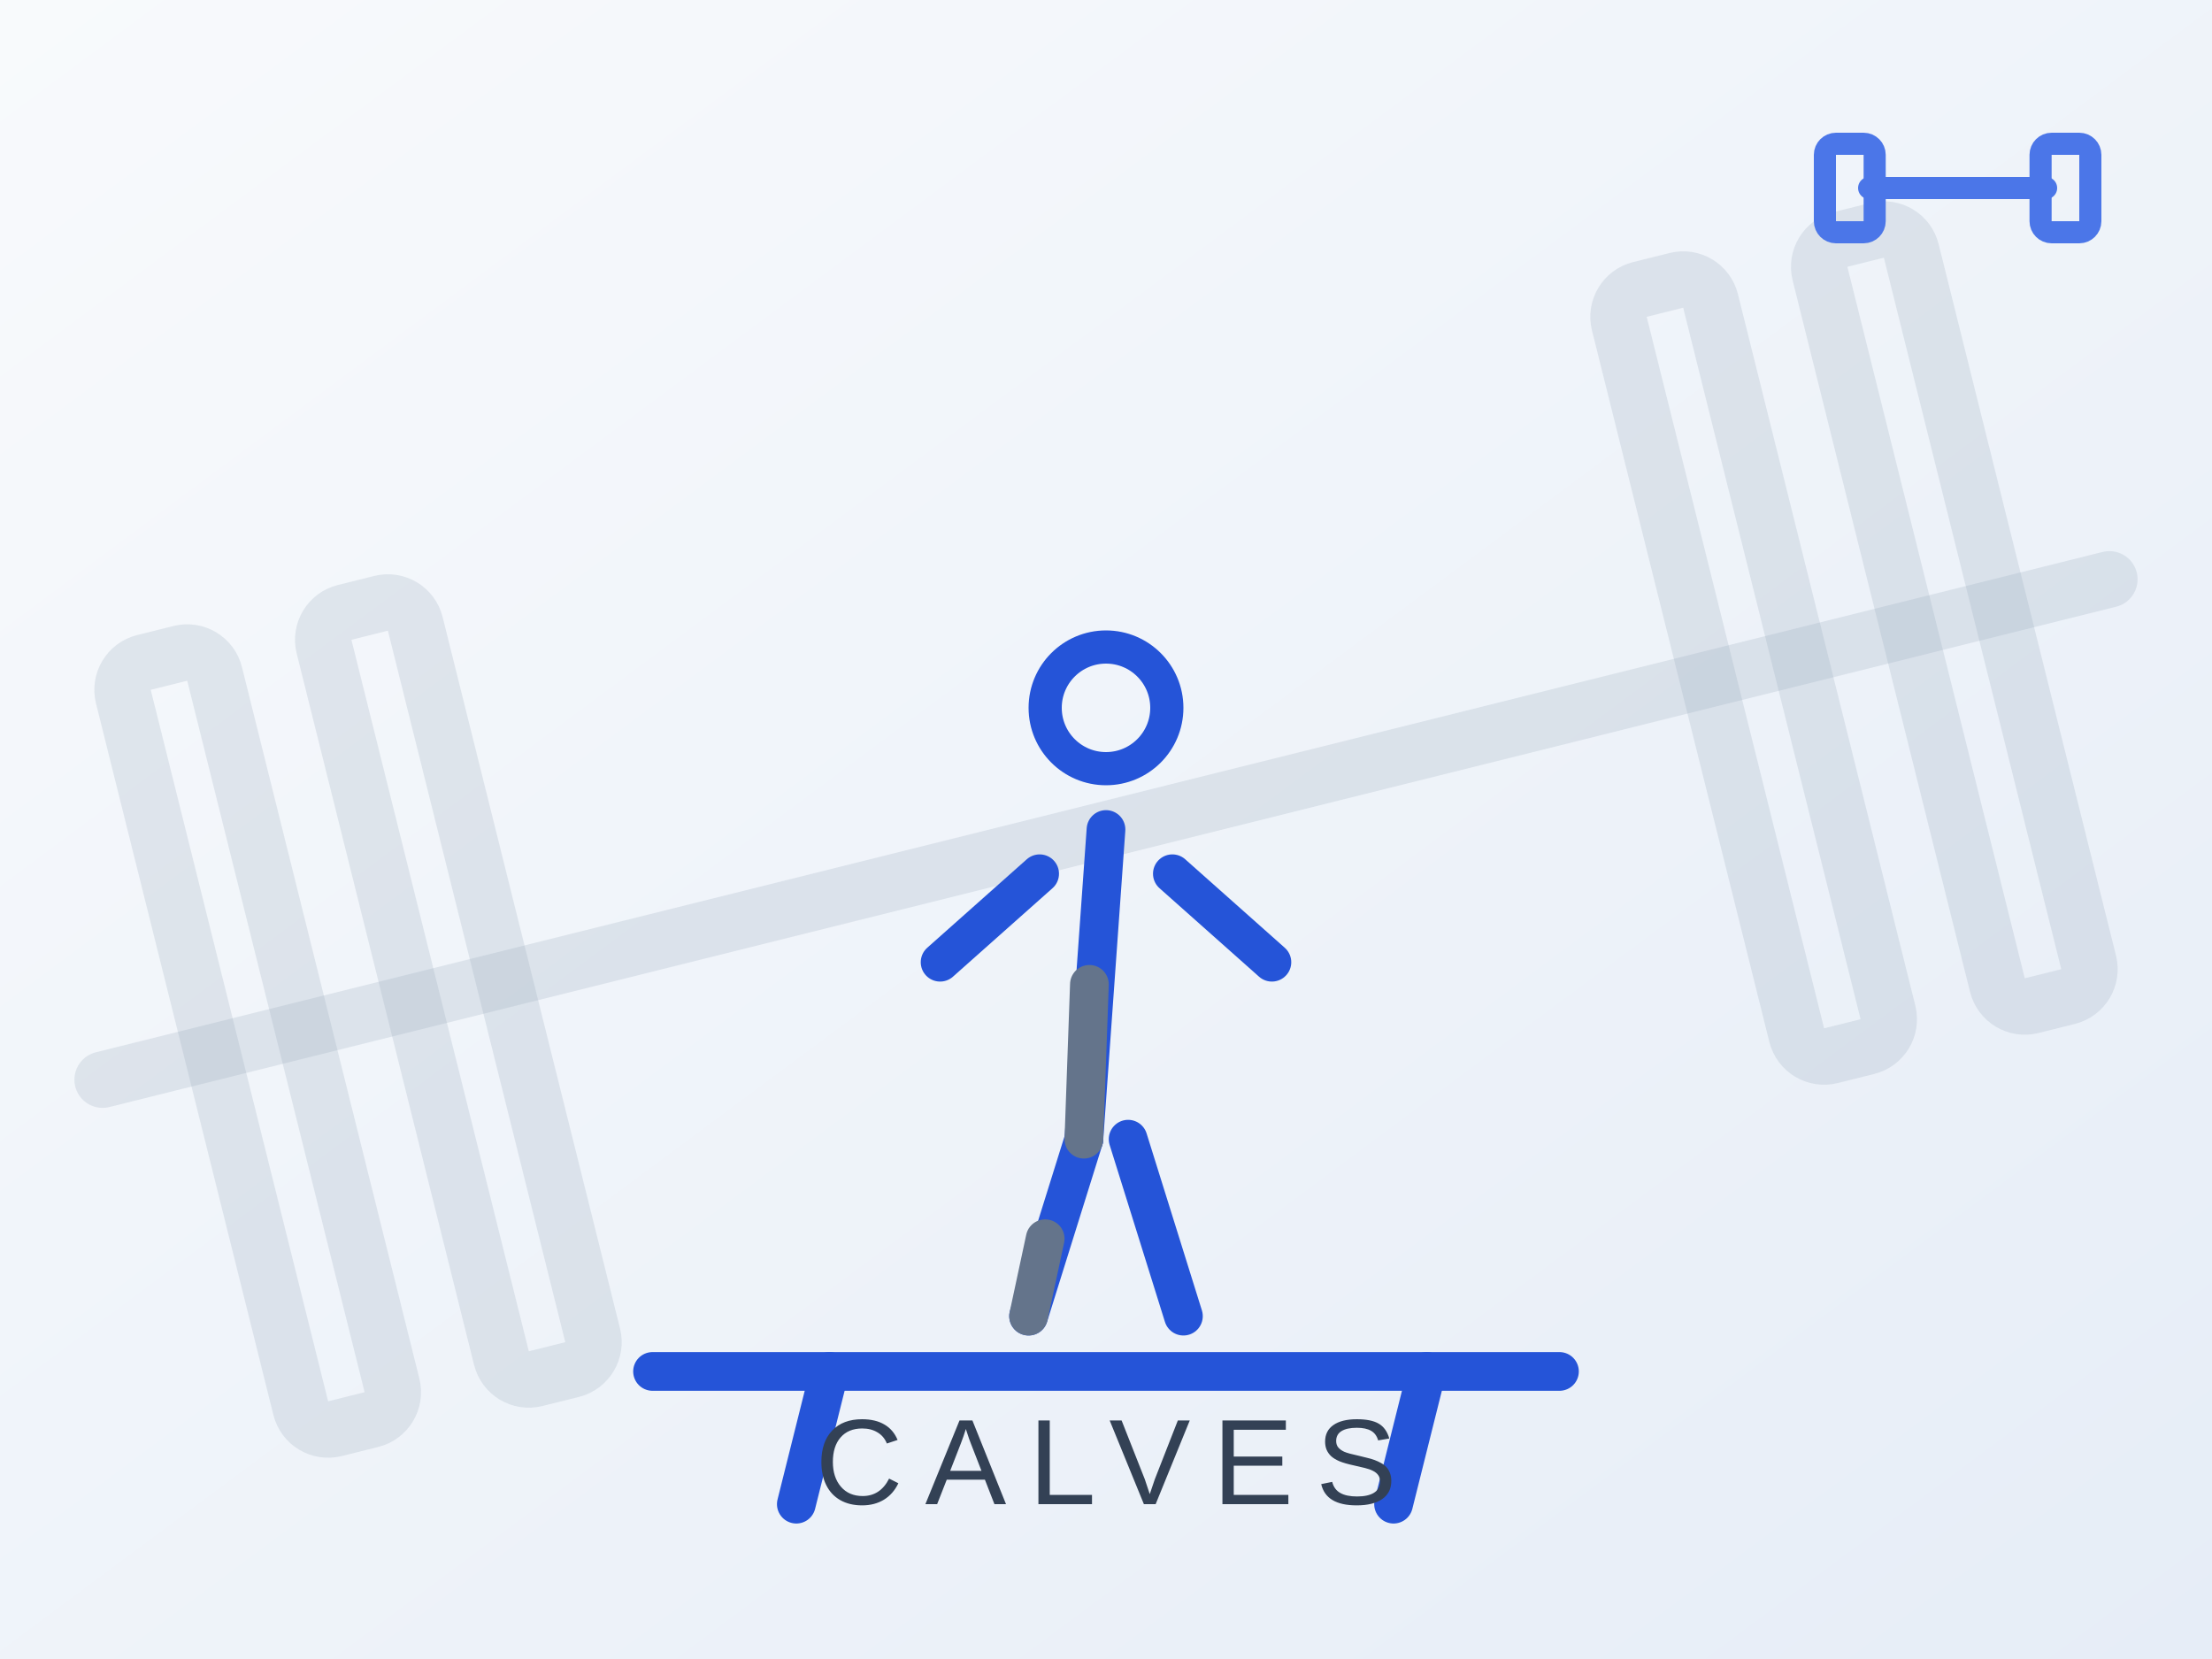
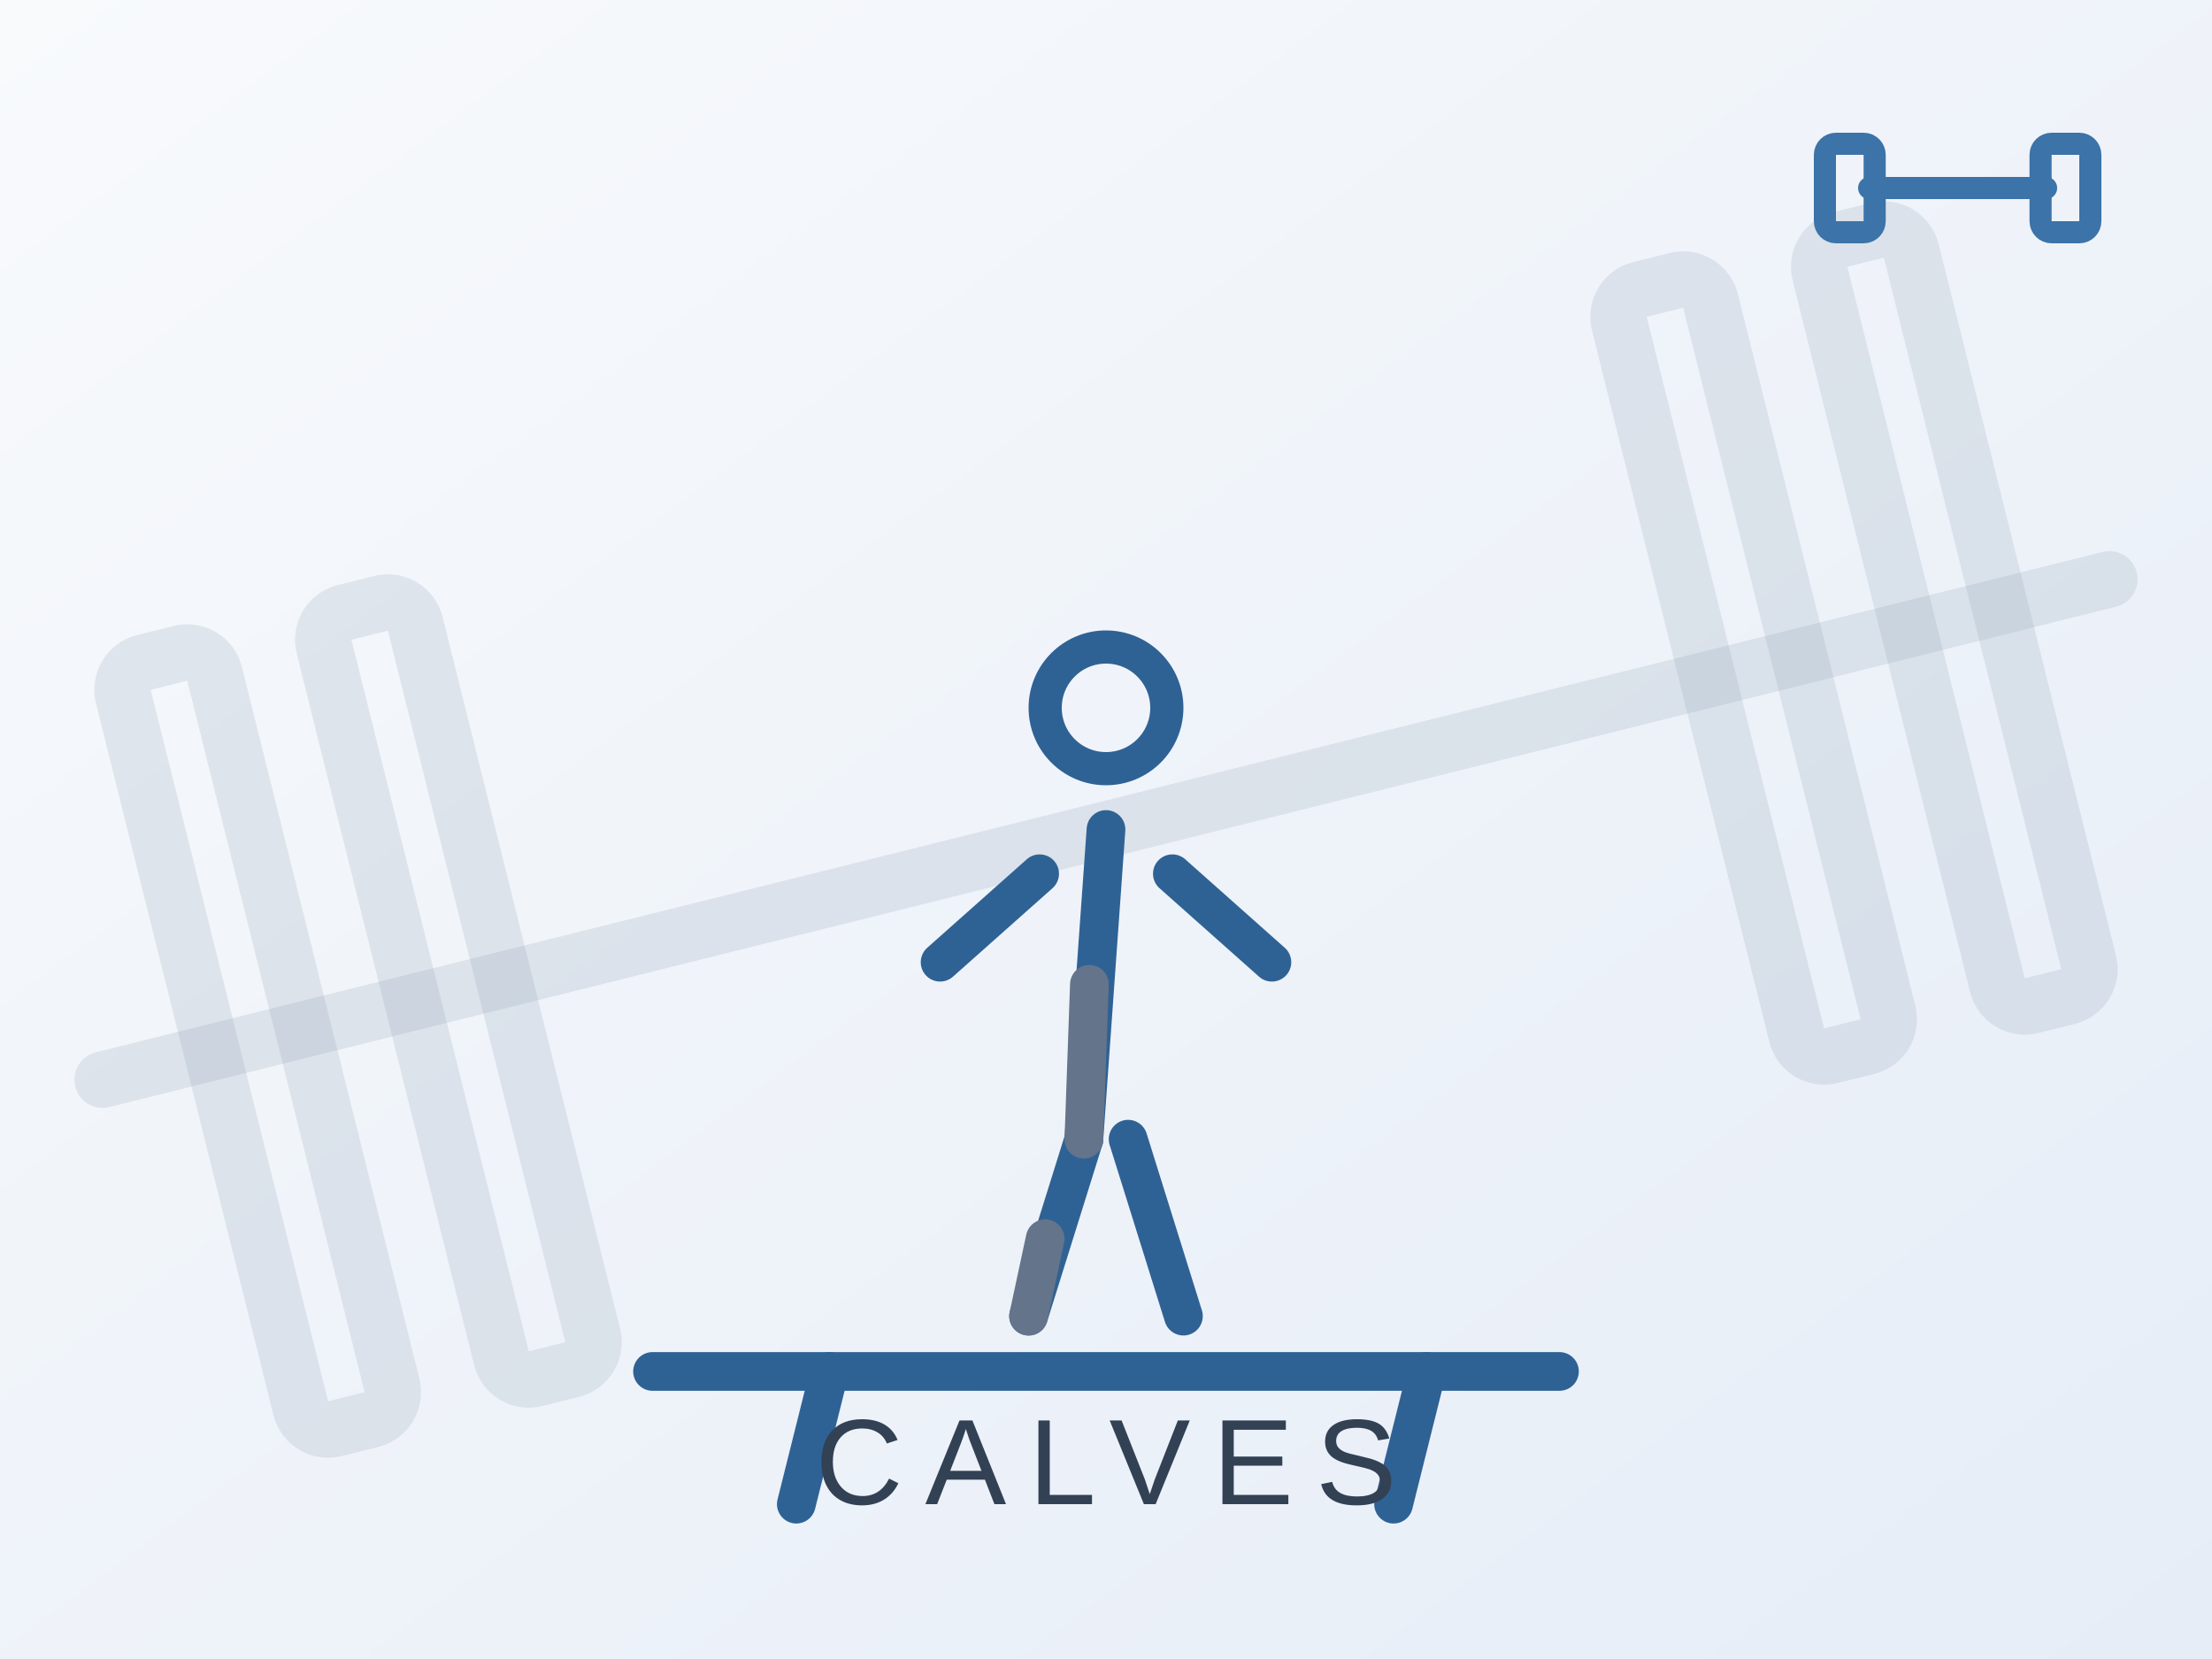
<svg xmlns="http://www.w3.org/2000/svg" viewBox="0 0 400 300" width="400" height="300">
  <defs>
    <linearGradient id="bg" x1="0" y1="0" x2="1" y2="1">
      <stop offset="0" stop-color="#f8fafc" />
      <stop offset="1" stop-color="#e6edf7" />
    </linearGradient>
  </defs>
  <rect width="400" height="300" fill="url(#bg)" />
  <g stroke="#94a3b8" stroke-opacity="0.22" stroke-width="6" stroke-linecap="round" stroke-linejoin="round" fill="none" transform="translate(200,150) rotate(-14) scale(1.7)">
    <line x1="-110" y1="0" x2="110" y2="0" />
    <rect x="-98" y="-42" width="10" height="84" rx="3" />
    <rect x="-76" y="-42" width="10" height="84" rx="3" />
    <rect x="66" y="-42" width="10" height="84" rx="3" />
    <rect x="88" y="-42" width="10" height="84" rx="3" />
  </g>
-   <g stroke="#4b76e8" stroke-width="4" fill="none" stroke-linecap="round" stroke-linejoin="round">
+   <g stroke="#3c73a8" stroke-width="4" fill="none" stroke-linecap="round" stroke-linejoin="round">
    <line x1="338" y1="34" x2="370" y2="34" />
    <rect x="330" y="26" width="9" height="16" rx="2" />
    <rect x="369" y="26" width="9" height="16" rx="2" />
  </g>
  <g fill="none" stroke-linecap="round" stroke-linejoin="round">
-     <g stroke="#2554d8" stroke-width="7">
+     <g stroke="#2f6294" stroke-width="7">
      <line x1="118" y1="248" x2="282" y2="248" />
      <line x1="150" y1="248" x2="144" y2="272" />
      <line x1="258" y1="248" x2="252" y2="272" />
      <line x1="186" y1="238" x2="196" y2="206" />
      <line x1="214" y1="238" x2="204" y2="206" />
      <line x1="196" y1="206" x2="200" y2="150" />
      <line x1="188" y1="158" x2="170" y2="174" />
      <line x1="212" y1="158" x2="230" y2="174" />
    </g>
    <g stroke="#64748b" stroke-width="7">
      <line x1="196" y1="206" x2="197" y2="178" />
      <line x1="186" y1="238" x2="189" y2="224" />
    </g>
-     <circle cx="200" cy="128" r="11" stroke="#2554d8" stroke-width="6" />
+     <circle cx="200" cy="128" r="11" stroke="#2f6294" stroke-width="6" />
  </g>
  <text x="200" y="272" text-anchor="middle" font-family="Arial, Helvetica, sans-serif" font-size="22" letter-spacing="4" fill="#334155">CALVES</text>
</svg>
